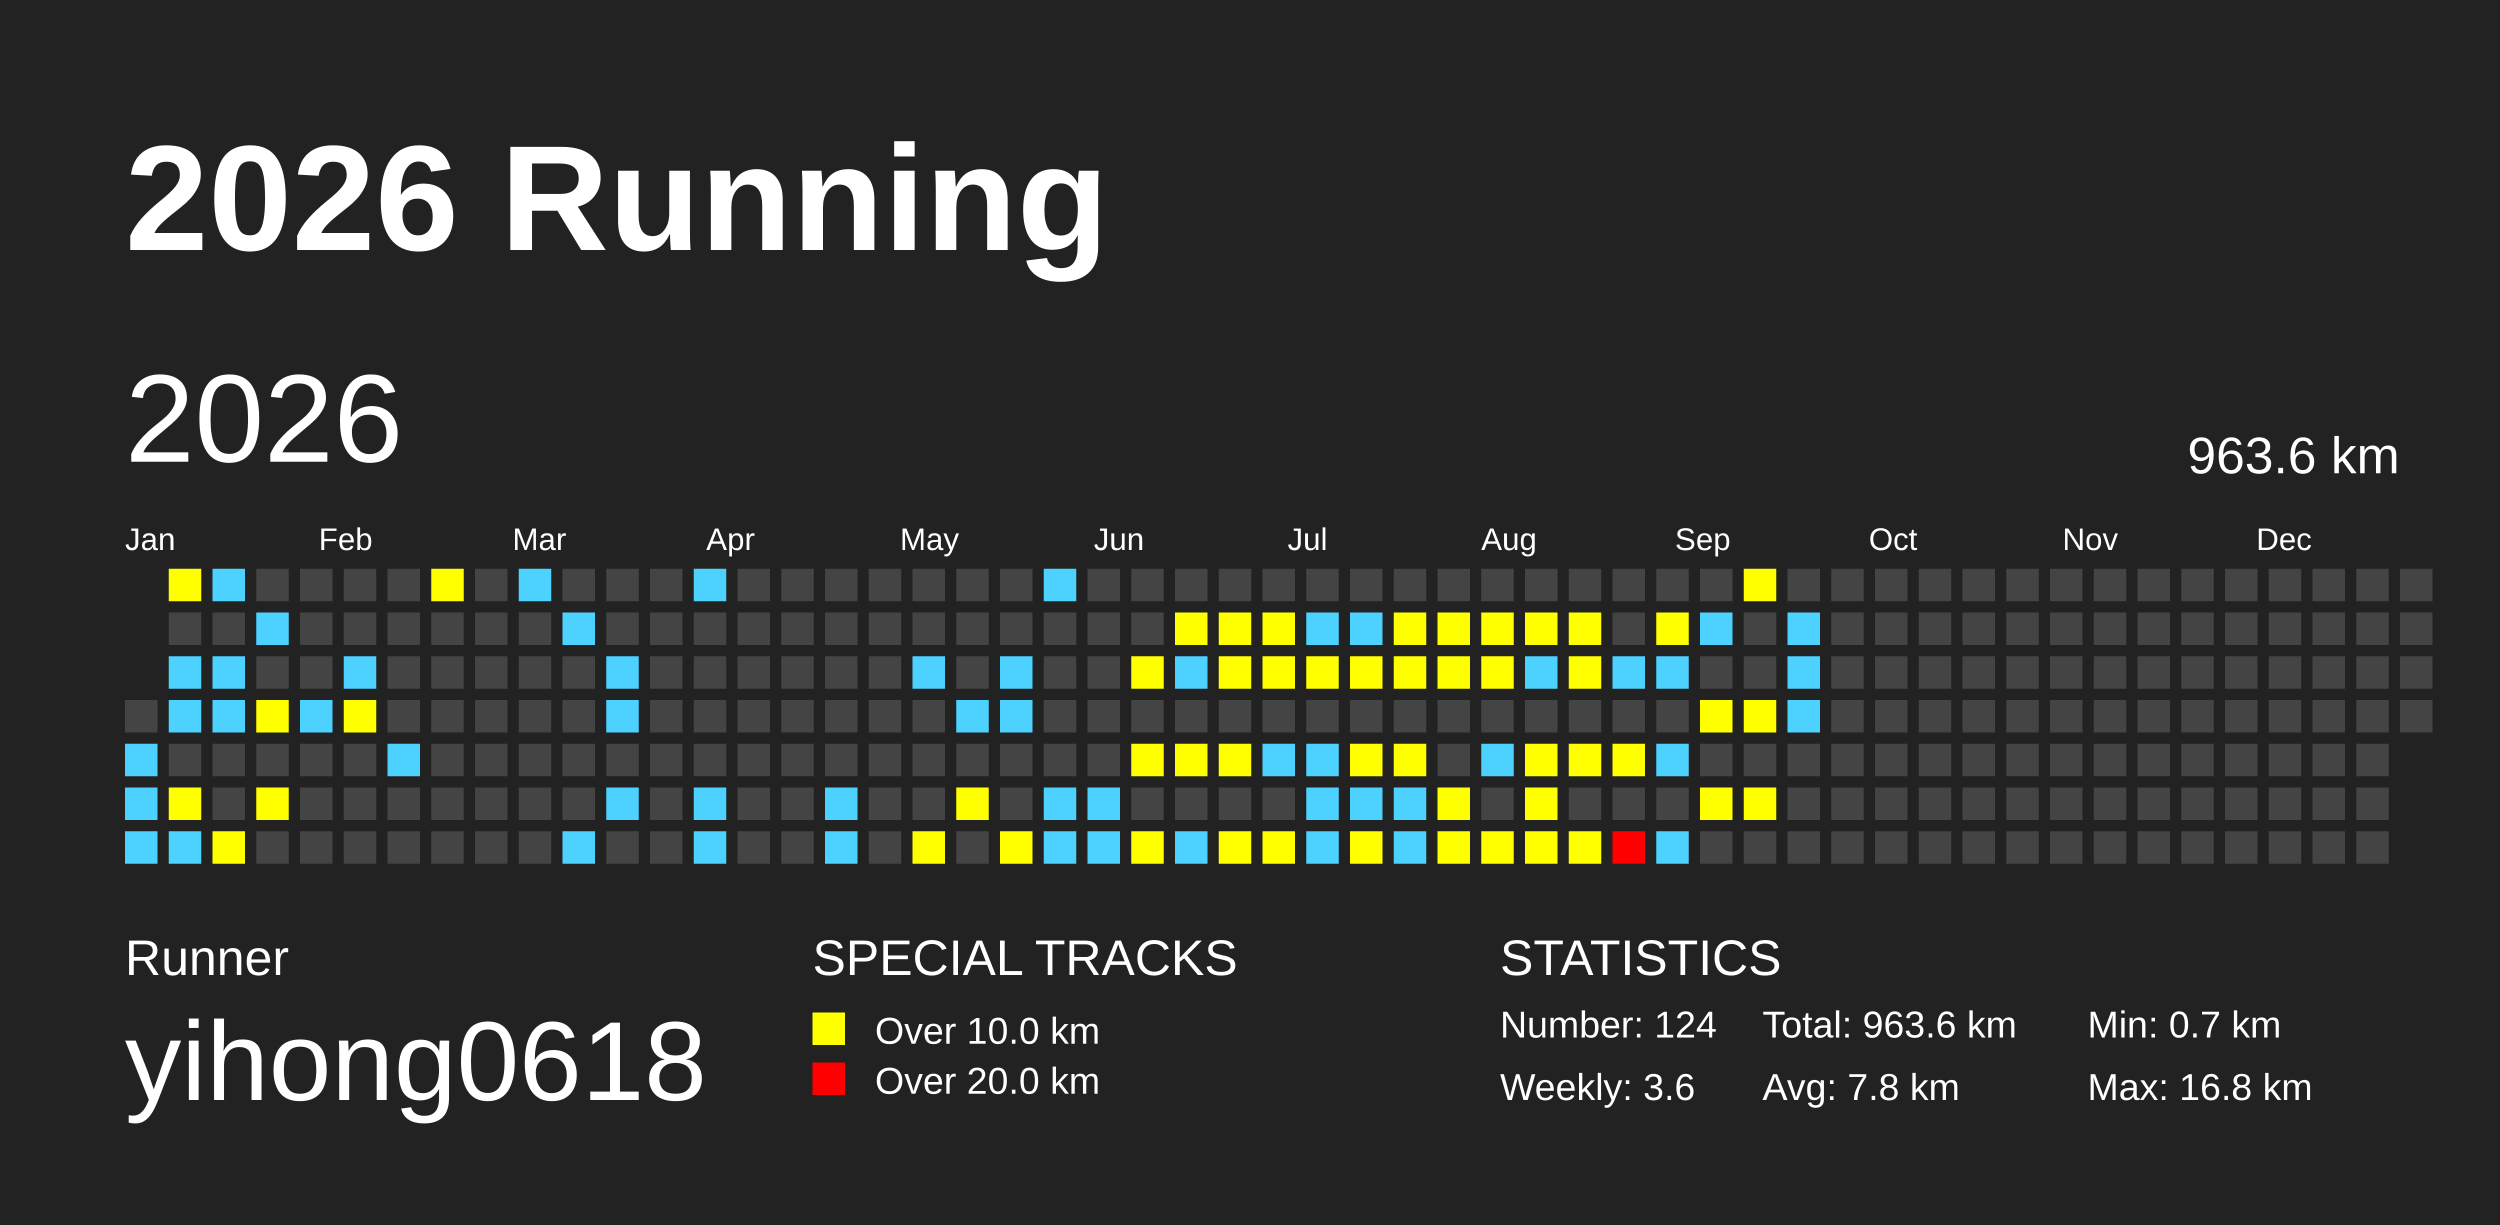
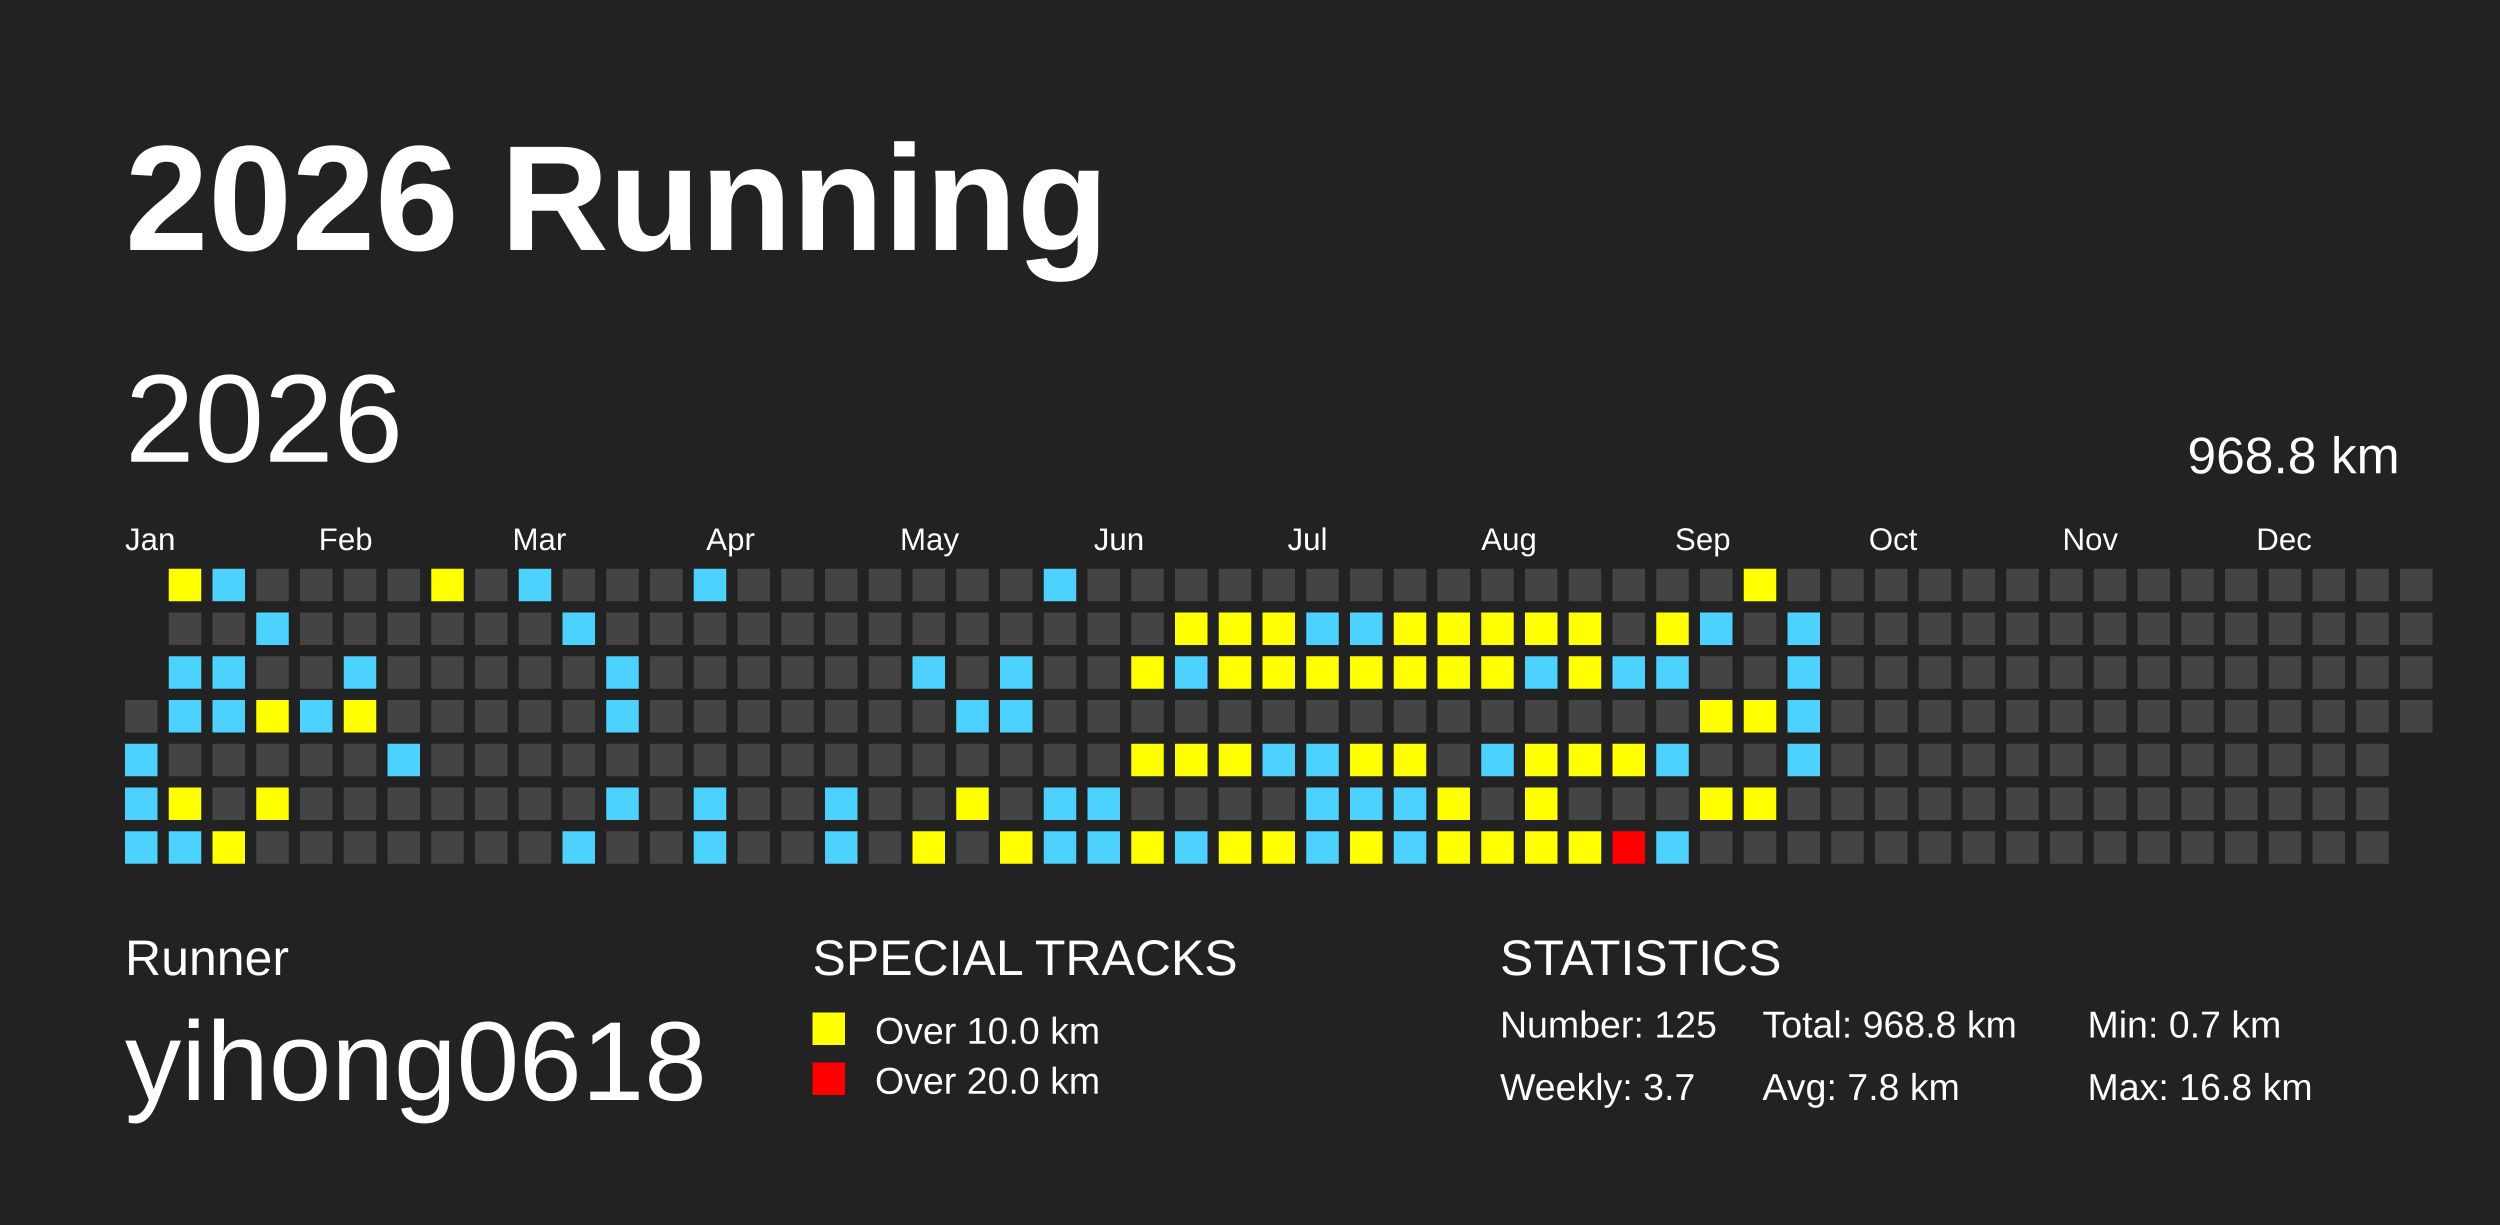
<svg xmlns="http://www.w3.org/2000/svg" baseProfile="full" height="98mm" version="1.1" viewBox="0,0,200,98" width="200mm">
  <defs>
    <pattern height="2" id="indoor-stripe" patternUnits="userSpaceOnUse" width="2">
      <line stroke="white" stroke-opacity="0.45" stroke-width="0.5" x1="0" x2="2" y1="2" y2="0" />
    </pattern>
  </defs>
  <rect fill="#222222" height="98" width="200" x="0" y="0" />
  <text fill="#FFFFFF" style="font-size:12px; font-family:Arial; font-weight:bold;" x="10" y="20">2026 Running</text>
  <text fill="#FFFFFF" style="font-size:4px; font-family:Arial" x="10" y="78">Runner</text>
  <text fill="#FFFFFF" style="font-size:9px; font-family:Arial" x="10" y="88">yihong0618</text>
  <text fill="#FFFFFF" style="font-size:4px; font-family:Arial" x="65" y="78">SPECIAL TRACKS</text>
  <rect fill="yellow" height="2.6" width="2.6" x="65" y="81" />
  <text fill="#FFFFFF" style="font-size:3px; font-family:Arial" x="70" y="83.5">Over 10.0 km</text>
  <rect fill="red" height="2.6" width="2.6" x="65" y="85" />
  <text fill="#FFFFFF" style="font-size:3px; font-family:Arial" x="70" y="87.5">Over 20.0 km</text>
  <text fill="#FFFFFF" style="font-size:4px; font-family:Arial" x="120" y="78">STATISTICS</text>
-   <text fill="#FFFFFF" style="font-size:3px; font-family:Arial" x="120" y="83">Number: 124</text>
-   <text fill="#FFFFFF" style="font-size:3px; font-family:Arial" x="120" y="88">Weekly: 3.6</text>
-   <text fill="#FFFFFF" style="font-size:3px; font-family:Arial" x="141" y="83">Total: 963.6 km</text>
+   <text fill="#FFFFFF" style="font-size:3px; font-family:Arial" x="120" y="83">Number: 125</text>
+   <text fill="#FFFFFF" style="font-size:3px; font-family:Arial" x="120" y="88">Weekly: 3.7</text>
+   <text fill="#FFFFFF" style="font-size:3px; font-family:Arial" x="141" y="83">Total: 968.8 km</text>
  <text fill="#FFFFFF" style="font-size:3px; font-family:Arial" x="141" y="88">Avg: 7.8 km</text>
  <text fill="#FFFFFF" style="font-size:3px; font-family:Arial" x="167" y="83">Min: 0.7 km</text>
  <text fill="#FFFFFF" style="font-size:3px; font-family:Arial" x="167" y="88">Max: 16.8 km</text>
  <text dominant-baseline="hanging" fill="#FFFFFF" style="font-size:10.0px; font-family:Arial;" x="10" y="30">2026</text>
-   <text dominant-baseline="hanging" fill="#FFFFFF" style="font-size:4.125px; font-family:Arial;" x="175" y="35">963.6 km</text>
+   <text dominant-baseline="hanging" fill="#FFFFFF" style="font-size:4.125px; font-family:Arial;" x="175" y="35">968.8 km</text>
  <text fill="#FFFFFF" style="font-size:2.5px; font-family:Arial" x="10.0" y="44">Jan</text>
  <text fill="#FFFFFF" style="font-size:2.5px; font-family:Arial" x="25.5" y="44">Feb</text>
  <text fill="#FFFFFF" style="font-size:2.5px; font-family:Arial" x="41.0" y="44">Mar</text>
  <text fill="#FFFFFF" style="font-size:2.5px; font-family:Arial" x="56.5" y="44">Apr</text>
  <text fill="#FFFFFF" style="font-size:2.5px; font-family:Arial" x="72.0" y="44">May</text>
  <text fill="#FFFFFF" style="font-size:2.5px; font-family:Arial" x="87.5" y="44">Jun</text>
  <text fill="#FFFFFF" style="font-size:2.5px; font-family:Arial" x="103.0" y="44">Jul</text>
  <text fill="#FFFFFF" style="font-size:2.5px; font-family:Arial" x="118.5" y="44">Aug</text>
  <text fill="#FFFFFF" style="font-size:2.5px; font-family:Arial" x="134.0" y="44">Sep</text>
  <text fill="#FFFFFF" style="font-size:2.5px; font-family:Arial" x="149.5" y="44">Oct</text>
  <text fill="#FFFFFF" style="font-size:2.5px; font-family:Arial" x="165.0" y="44">Nov</text>
  <text fill="#FFFFFF" style="font-size:2.5px; font-family:Arial" x="180.5" y="44">Dec</text>
  <rect fill="#444444" height="2.6" width="2.6" x="10.0" y="56.0" />
  <rect fill="#4DD2FF" height="2.6" width="2.6" x="10.0" y="59.5" />
  <rect fill="#4DD2FF" height="2.6" width="2.6" x="10.0" y="63.0" />
  <rect fill="#4DD2FF" height="2.6" width="2.6" x="10.0" y="66.5" />
  <rect fill="yellow" height="2.6" width="2.6" x="13.5" y="45.5" />
  <rect fill="#444444" height="2.6" width="2.6" x="13.5" y="49.0" />
  <rect fill="#4DD2FF" height="2.6" width="2.6" x="13.5" y="52.5" />
  <rect fill="#4DD2FF" height="2.6" width="2.6" x="13.5" y="56.0" />
  <rect fill="#444444" height="2.6" width="2.6" x="13.5" y="59.5" />
  <rect fill="yellow" height="2.6" width="2.6" x="13.5" y="63.0" />
  <rect fill="#4DD2FF" height="2.6" width="2.6" x="13.5" y="66.5" />
  <rect fill="#4DD2FF" height="2.6" width="2.6" x="17.0" y="45.5" />
  <rect fill="#444444" height="2.6" width="2.6" x="17.0" y="49.0" />
  <rect fill="#4DD2FF" height="2.6" width="2.6" x="17.0" y="52.5" />
  <rect fill="#4DD2FF" height="2.6" width="2.6" x="17.0" y="56.0" />
  <rect fill="#444444" height="2.6" width="2.6" x="17.0" y="59.5" />
  <rect fill="#444444" height="2.6" width="2.6" x="17.0" y="63.0" />
  <rect fill="yellow" height="2.6" width="2.6" x="17.0" y="66.5" />
  <rect fill="#444444" height="2.6" width="2.6" x="20.5" y="45.5" />
  <rect fill="#4DD2FF" height="2.6" width="2.6" x="20.5" y="49.0" />
  <rect fill="#444444" height="2.6" width="2.6" x="20.5" y="52.5" />
  <rect fill="yellow" height="2.6" width="2.6" x="20.5" y="56.0" />
  <rect fill="#444444" height="2.6" width="2.6" x="20.5" y="59.5" />
  <rect fill="yellow" height="2.6" width="2.6" x="20.5" y="63.0" />
  <rect fill="#444444" height="2.6" width="2.6" x="20.5" y="66.5" />
  <rect fill="#444444" height="2.6" width="2.6" x="24.0" y="45.5" />
  <rect fill="#444444" height="2.6" width="2.6" x="24.0" y="49.0" />
  <rect fill="#444444" height="2.6" width="2.6" x="24.0" y="52.5" />
  <rect fill="#4DD2FF" height="2.6" width="2.6" x="24.0" y="56.0" />
  <rect fill="#444444" height="2.6" width="2.6" x="24.0" y="59.5" />
  <rect fill="#444444" height="2.6" width="2.6" x="24.0" y="63.0" />
  <rect fill="#444444" height="2.6" width="2.6" x="24.0" y="66.5" />
  <rect fill="#444444" height="2.6" width="2.6" x="27.5" y="45.5" />
  <rect fill="#444444" height="2.6" width="2.6" x="27.5" y="49.0" />
  <rect fill="#4DD2FF" height="2.6" width="2.6" x="27.5" y="52.5" />
  <rect fill="yellow" height="2.6" width="2.6" x="27.5" y="56.0" />
  <rect fill="#444444" height="2.6" width="2.6" x="27.5" y="59.5" />
  <rect fill="#444444" height="2.6" width="2.6" x="27.5" y="63.0" />
  <rect fill="#444444" height="2.6" width="2.6" x="27.5" y="66.5" />
  <rect fill="#444444" height="2.6" width="2.6" x="31.0" y="45.5" />
  <rect fill="#444444" height="2.6" width="2.6" x="31.0" y="49.0" />
  <rect fill="#444444" height="2.6" width="2.6" x="31.0" y="52.5" />
  <rect fill="#444444" height="2.6" width="2.6" x="31.0" y="56.0" />
  <rect fill="#4DD2FF" height="2.6" width="2.6" x="31.0" y="59.5" />
  <rect fill="#444444" height="2.6" width="2.6" x="31.0" y="63.0" />
  <rect fill="#444444" height="2.6" width="2.6" x="31.0" y="66.5" />
  <rect fill="yellow" height="2.6" width="2.6" x="34.5" y="45.5" />
  <rect fill="#444444" height="2.6" width="2.6" x="34.5" y="49.0" />
  <rect fill="#444444" height="2.6" width="2.6" x="34.5" y="52.5" />
  <rect fill="#444444" height="2.6" width="2.6" x="34.5" y="56.0" />
  <rect fill="#444444" height="2.6" width="2.6" x="34.5" y="59.5" />
  <rect fill="#444444" height="2.6" width="2.6" x="34.5" y="63.0" />
  <rect fill="#444444" height="2.6" width="2.6" x="34.5" y="66.5" />
  <rect fill="#444444" height="2.6" width="2.6" x="38.0" y="45.5" />
  <rect fill="#444444" height="2.6" width="2.6" x="38.0" y="49.0" />
  <rect fill="#444444" height="2.6" width="2.6" x="38.0" y="52.5" />
  <rect fill="#444444" height="2.6" width="2.6" x="38.0" y="56.0" />
  <rect fill="#444444" height="2.6" width="2.6" x="38.0" y="59.5" />
  <rect fill="#444444" height="2.6" width="2.6" x="38.0" y="63.0" />
  <rect fill="#444444" height="2.6" width="2.6" x="38.0" y="66.5" />
  <rect fill="#4DD2FF" height="2.6" width="2.6" x="41.5" y="45.5" />
  <rect fill="#444444" height="2.6" width="2.6" x="41.5" y="49.0" />
  <rect fill="#444444" height="2.6" width="2.6" x="41.5" y="52.5" />
  <rect fill="#444444" height="2.6" width="2.6" x="41.5" y="56.0" />
  <rect fill="#444444" height="2.6" width="2.6" x="41.5" y="59.5" />
  <rect fill="#444444" height="2.6" width="2.6" x="41.5" y="63.0" />
  <rect fill="#444444" height="2.6" width="2.6" x="41.5" y="66.5" />
  <rect fill="#444444" height="2.6" width="2.6" x="45.0" y="45.5" />
  <rect fill="#4DD2FF" height="2.6" width="2.6" x="45.0" y="49.0" />
  <rect fill="#444444" height="2.6" width="2.6" x="45.0" y="52.5" />
  <rect fill="#444444" height="2.6" width="2.6" x="45.0" y="56.0" />
  <rect fill="#444444" height="2.6" width="2.6" x="45.0" y="59.5" />
  <rect fill="#444444" height="2.6" width="2.6" x="45.0" y="63.0" />
  <rect fill="#4DD2FF" height="2.6" width="2.6" x="45.0" y="66.5" />
  <rect fill="#444444" height="2.6" width="2.6" x="48.5" y="45.5" />
  <rect fill="#444444" height="2.6" width="2.6" x="48.5" y="49.0" />
  <rect fill="#4DD2FF" height="2.6" width="2.6" x="48.5" y="52.5" />
  <rect fill="#4DD2FF" height="2.6" width="2.6" x="48.5" y="56.0" />
  <rect fill="#444444" height="2.6" width="2.6" x="48.5" y="59.5" />
  <rect fill="#4DD2FF" height="2.6" width="2.6" x="48.5" y="63.0" />
  <rect fill="#444444" height="2.6" width="2.6" x="48.5" y="66.5" />
  <rect fill="#444444" height="2.6" width="2.6" x="52.0" y="45.5" />
  <rect fill="#444444" height="2.6" width="2.6" x="52.0" y="49.0" />
  <rect fill="#444444" height="2.6" width="2.6" x="52.0" y="52.5" />
  <rect fill="#444444" height="2.6" width="2.6" x="52.0" y="56.0" />
  <rect fill="#444444" height="2.6" width="2.6" x="52.0" y="59.5" />
  <rect fill="#444444" height="2.6" width="2.6" x="52.0" y="63.0" />
  <rect fill="#444444" height="2.6" width="2.6" x="52.0" y="66.5" />
  <rect fill="#4DD2FF" height="2.6" width="2.6" x="55.5" y="45.5" />
  <rect fill="#444444" height="2.6" width="2.6" x="55.5" y="49.0" />
  <rect fill="#444444" height="2.6" width="2.6" x="55.5" y="52.5" />
  <rect fill="#444444" height="2.6" width="2.6" x="55.5" y="56.0" />
  <rect fill="#444444" height="2.6" width="2.6" x="55.5" y="59.5" />
  <rect fill="#4DD2FF" height="2.6" width="2.6" x="55.5" y="63.0" />
  <rect fill="#4DD2FF" height="2.6" width="2.6" x="55.5" y="66.5" />
  <rect fill="#444444" height="2.6" width="2.6" x="59.0" y="45.5" />
  <rect fill="#444444" height="2.6" width="2.6" x="59.0" y="49.0" />
  <rect fill="#444444" height="2.6" width="2.6" x="59.0" y="52.5" />
  <rect fill="#444444" height="2.6" width="2.6" x="59.0" y="56.0" />
  <rect fill="#444444" height="2.6" width="2.6" x="59.0" y="59.5" />
  <rect fill="#444444" height="2.6" width="2.6" x="59.0" y="63.0" />
  <rect fill="#444444" height="2.6" width="2.6" x="59.0" y="66.5" />
  <rect fill="#444444" height="2.6" width="2.6" x="62.5" y="45.5" />
  <rect fill="#444444" height="2.6" width="2.6" x="62.5" y="49.0" />
  <rect fill="#444444" height="2.6" width="2.6" x="62.5" y="52.5" />
  <rect fill="#444444" height="2.6" width="2.6" x="62.5" y="56.0" />
  <rect fill="#444444" height="2.6" width="2.6" x="62.5" y="59.5" />
  <rect fill="#444444" height="2.6" width="2.6" x="62.5" y="63.0" />
  <rect fill="#444444" height="2.6" width="2.6" x="62.5" y="66.5" />
  <rect fill="#444444" height="2.6" width="2.6" x="66.0" y="45.5" />
  <rect fill="#444444" height="2.6" width="2.6" x="66.0" y="49.0" />
  <rect fill="#444444" height="2.6" width="2.6" x="66.0" y="52.5" />
  <rect fill="#444444" height="2.6" width="2.6" x="66.0" y="56.0" />
  <rect fill="#444444" height="2.6" width="2.6" x="66.0" y="59.5" />
  <rect fill="#4DD2FF" height="2.6" width="2.6" x="66.0" y="63.0" />
  <rect fill="#4DD2FF" height="2.6" width="2.6" x="66.0" y="66.5" />
  <rect fill="#444444" height="2.6" width="2.6" x="69.5" y="45.5" />
  <rect fill="#444444" height="2.6" width="2.6" x="69.5" y="49.0" />
  <rect fill="#444444" height="2.6" width="2.6" x="69.5" y="52.5" />
  <rect fill="#444444" height="2.6" width="2.6" x="69.5" y="56.0" />
  <rect fill="#444444" height="2.6" width="2.6" x="69.5" y="59.5" />
  <rect fill="#444444" height="2.6" width="2.6" x="69.5" y="63.0" />
  <rect fill="#444444" height="2.6" width="2.6" x="69.5" y="66.5" />
  <rect fill="#444444" height="2.6" width="2.6" x="73.0" y="45.5" />
  <rect fill="#444444" height="2.6" width="2.6" x="73.0" y="49.0" />
  <rect fill="#4DD2FF" height="2.6" width="2.6" x="73.0" y="52.5" />
  <rect fill="#444444" height="2.6" width="2.6" x="73.0" y="56.0" />
  <rect fill="#444444" height="2.6" width="2.6" x="73.0" y="59.5" />
  <rect fill="#444444" height="2.6" width="2.6" x="73.0" y="63.0" />
  <rect fill="yellow" height="2.6" width="2.6" x="73.0" y="66.5" />
  <rect fill="#444444" height="2.6" width="2.6" x="76.5" y="45.5" />
  <rect fill="#444444" height="2.6" width="2.6" x="76.5" y="49.0" />
  <rect fill="#444444" height="2.6" width="2.6" x="76.5" y="52.5" />
  <rect fill="#4DD2FF" height="2.6" width="2.6" x="76.5" y="56.0" />
  <rect fill="#444444" height="2.6" width="2.6" x="76.5" y="59.5" />
  <rect fill="yellow" height="2.6" width="2.6" x="76.5" y="63.0" />
  <rect fill="#444444" height="2.6" width="2.6" x="76.5" y="66.5" />
  <rect fill="#444444" height="2.6" width="2.6" x="80.0" y="45.5" />
  <rect fill="#444444" height="2.6" width="2.6" x="80.0" y="49.0" />
  <rect fill="#4DD2FF" height="2.6" width="2.6" x="80.0" y="52.5" />
  <rect fill="#4DD2FF" height="2.6" width="2.6" x="80.0" y="56.0" />
  <rect fill="#444444" height="2.6" width="2.6" x="80.0" y="59.5" />
  <rect fill="#444444" height="2.6" width="2.6" x="80.0" y="63.0" />
  <rect fill="yellow" height="2.6" width="2.6" x="80.0" y="66.5" />
  <rect fill="#4DD2FF" height="2.6" width="2.6" x="83.5" y="45.5" />
  <rect fill="#444444" height="2.6" width="2.6" x="83.5" y="49.0" />
  <rect fill="#444444" height="2.6" width="2.6" x="83.5" y="52.5" />
  <rect fill="#444444" height="2.6" width="2.6" x="83.5" y="56.0" />
  <rect fill="#444444" height="2.6" width="2.6" x="83.5" y="59.5" />
  <rect fill="#4DD2FF" height="2.6" width="2.6" x="83.5" y="63.0" />
  <rect fill="#4DD2FF" height="2.6" width="2.6" x="83.5" y="66.5" />
  <rect fill="#444444" height="2.6" width="2.6" x="87.0" y="45.5" />
  <rect fill="#444444" height="2.6" width="2.6" x="87.0" y="49.0" />
  <rect fill="#444444" height="2.6" width="2.6" x="87.0" y="52.5" />
  <rect fill="#444444" height="2.6" width="2.6" x="87.0" y="56.0" />
  <rect fill="#444444" height="2.6" width="2.6" x="87.0" y="59.5" />
  <rect fill="#4DD2FF" height="2.6" width="2.6" x="87.0" y="63.0" />
  <rect fill="#4DD2FF" height="2.6" width="2.6" x="87.0" y="66.5" />
  <rect fill="#444444" height="2.6" width="2.6" x="90.5" y="45.5" />
  <rect fill="#444444" height="2.6" width="2.6" x="90.5" y="49.0" />
  <rect fill="yellow" height="2.6" width="2.6" x="90.5" y="52.5" />
  <rect fill="#444444" height="2.6" width="2.6" x="90.5" y="56.0" />
  <rect fill="yellow" height="2.6" width="2.6" x="90.5" y="59.5" />
  <rect fill="#444444" height="2.6" width="2.6" x="90.5" y="63.0" />
  <rect fill="yellow" height="2.6" width="2.6" x="90.5" y="66.5" />
  <rect fill="#444444" height="2.6" width="2.6" x="94.0" y="45.5" />
  <rect fill="yellow" height="2.6" width="2.6" x="94.0" y="49.0" />
  <rect fill="#4DD2FF" height="2.6" width="2.6" x="94.0" y="52.5" />
  <rect fill="#444444" height="2.6" width="2.6" x="94.0" y="56.0" />
  <rect fill="yellow" height="2.6" width="2.6" x="94.0" y="59.5" />
  <rect fill="#444444" height="2.6" width="2.6" x="94.0" y="63.0" />
  <rect fill="#4DD2FF" height="2.6" width="2.6" x="94.0" y="66.5" />
  <rect fill="#444444" height="2.6" width="2.6" x="97.5" y="45.5" />
  <rect fill="yellow" height="2.6" width="2.6" x="97.5" y="49.0" />
  <rect fill="yellow" height="2.6" width="2.6" x="97.5" y="52.5" />
  <rect fill="#444444" height="2.6" width="2.6" x="97.5" y="56.0" />
  <rect fill="yellow" height="2.6" width="2.6" x="97.5" y="59.5" />
  <rect fill="#444444" height="2.6" width="2.6" x="97.5" y="63.0" />
  <rect fill="yellow" height="2.6" width="2.6" x="97.5" y="66.5" />
  <rect fill="#444444" height="2.6" width="2.6" x="101.0" y="45.5" />
  <rect fill="yellow" height="2.6" width="2.6" x="101.0" y="49.0" />
  <rect fill="yellow" height="2.6" width="2.6" x="101.0" y="52.5" />
  <rect fill="#444444" height="2.6" width="2.6" x="101.0" y="56.0" />
  <rect fill="#4DD2FF" height="2.6" width="2.6" x="101.0" y="59.5" />
  <rect fill="#444444" height="2.6" width="2.6" x="101.0" y="63.0" />
  <rect fill="yellow" height="2.6" width="2.6" x="101.0" y="66.5" />
  <rect fill="#444444" height="2.6" width="2.6" x="104.5" y="45.5" />
  <rect fill="#4DD2FF" height="2.6" width="2.6" x="104.5" y="49.0" />
  <rect fill="yellow" height="2.6" width="2.6" x="104.5" y="52.5" />
  <rect fill="#444444" height="2.6" width="2.6" x="104.5" y="56.0" />
  <rect fill="#4DD2FF" height="2.6" width="2.6" x="104.5" y="59.5" />
  <rect fill="#4DD2FF" height="2.6" width="2.6" x="104.5" y="63.0" />
  <rect fill="#4DD2FF" height="2.6" width="2.6" x="104.5" y="66.5" />
  <rect fill="#444444" height="2.6" width="2.6" x="108.0" y="45.5" />
  <rect fill="#4DD2FF" height="2.6" width="2.6" x="108.0" y="49.0" />
  <rect fill="yellow" height="2.6" width="2.6" x="108.0" y="52.5" />
  <rect fill="#444444" height="2.6" width="2.6" x="108.0" y="56.0" />
  <rect fill="yellow" height="2.6" width="2.6" x="108.0" y="59.5" />
  <rect fill="#4DD2FF" height="2.6" width="2.6" x="108.0" y="63.0" />
  <rect fill="yellow" height="2.6" width="2.6" x="108.0" y="66.5" />
  <rect fill="#444444" height="2.6" width="2.6" x="111.5" y="45.5" />
  <rect fill="yellow" height="2.6" width="2.6" x="111.5" y="49.0" />
  <rect fill="yellow" height="2.6" width="2.6" x="111.5" y="52.5" />
  <rect fill="#444444" height="2.6" width="2.6" x="111.5" y="56.0" />
  <rect fill="yellow" height="2.6" width="2.6" x="111.5" y="59.5" />
  <rect fill="#4DD2FF" height="2.6" width="2.6" x="111.5" y="63.0" />
  <rect fill="#4DD2FF" height="2.6" width="2.6" x="111.5" y="66.5" />
  <rect fill="#444444" height="2.6" width="2.6" x="115.0" y="45.5" />
  <rect fill="yellow" height="2.6" width="2.6" x="115.0" y="49.0" />
  <rect fill="yellow" height="2.6" width="2.6" x="115.0" y="52.5" />
  <rect fill="#444444" height="2.6" width="2.6" x="115.0" y="56.0" />
  <rect fill="#444444" height="2.6" width="2.6" x="115.0" y="59.5" />
  <rect fill="yellow" height="2.6" width="2.6" x="115.0" y="63.0" />
  <rect fill="yellow" height="2.6" width="2.6" x="115.0" y="66.5" />
  <rect fill="#444444" height="2.6" width="2.6" x="118.5" y="45.5" />
  <rect fill="yellow" height="2.6" width="2.6" x="118.5" y="49.0" />
  <rect fill="yellow" height="2.6" width="2.6" x="118.5" y="52.5" />
  <rect fill="#444444" height="2.6" width="2.6" x="118.5" y="56.0" />
  <rect fill="#4DD2FF" height="2.6" width="2.6" x="118.5" y="59.5" />
  <rect fill="#444444" height="2.6" width="2.6" x="118.5" y="63.0" />
  <rect fill="yellow" height="2.6" width="2.6" x="118.5" y="66.5" />
  <rect fill="#444444" height="2.6" width="2.6" x="122.0" y="45.5" />
  <rect fill="yellow" height="2.6" width="2.6" x="122.0" y="49.0" />
  <rect fill="#4DD2FF" height="2.6" width="2.6" x="122.0" y="52.5" />
  <rect fill="#444444" height="2.6" width="2.6" x="122.0" y="56.0" />
  <rect fill="yellow" height="2.6" width="2.6" x="122.0" y="59.5" />
  <rect fill="yellow" height="2.6" width="2.6" x="122.0" y="63.0" />
  <rect fill="yellow" height="2.6" width="2.6" x="122.0" y="66.5" />
  <rect fill="#444444" height="2.6" width="2.6" x="125.5" y="45.5" />
  <rect fill="yellow" height="2.6" width="2.6" x="125.5" y="49.0" />
  <rect fill="yellow" height="2.6" width="2.6" x="125.5" y="52.5" />
  <rect fill="#444444" height="2.6" width="2.6" x="125.5" y="56.0" />
  <rect fill="yellow" height="2.6" width="2.6" x="125.5" y="59.5" />
  <rect fill="#444444" height="2.6" width="2.6" x="125.5" y="63.0" />
  <rect fill="yellow" height="2.6" width="2.6" x="125.5" y="66.5" />
  <rect fill="#444444" height="2.6" width="2.6" x="129.0" y="45.5" />
  <rect fill="#444444" height="2.6" width="2.6" x="129.0" y="49.0" />
  <rect fill="#4DD2FF" height="2.6" width="2.6" x="129.0" y="52.5" />
  <rect fill="#444444" height="2.6" width="2.6" x="129.0" y="56.0" />
  <rect fill="yellow" height="2.6" width="2.6" x="129.0" y="59.5" />
  <rect fill="#444444" height="2.6" width="2.6" x="129.0" y="63.0" />
  <rect fill="red" height="2.6" width="2.6" x="129.0" y="66.5" />
  <rect fill="#444444" height="2.6" width="2.6" x="132.5" y="45.5" />
  <rect fill="yellow" height="2.6" width="2.6" x="132.5" y="49.0" />
  <rect fill="#4DD2FF" height="2.6" width="2.6" x="132.5" y="52.5" />
  <rect fill="#444444" height="2.6" width="2.6" x="132.5" y="56.0" />
  <rect fill="#4DD2FF" height="2.6" width="2.6" x="132.5" y="59.5" />
  <rect fill="#444444" height="2.6" width="2.6" x="132.5" y="63.0" />
  <rect fill="#4DD2FF" height="2.6" width="2.6" x="132.5" y="66.5" />
  <rect fill="#444444" height="2.6" width="2.6" x="136.0" y="45.5" />
  <rect fill="#4DD2FF" height="2.6" width="2.6" x="136.0" y="49.0" />
  <rect fill="#444444" height="2.6" width="2.6" x="136.0" y="52.5" />
  <rect fill="yellow" height="2.6" width="2.6" x="136.0" y="56.0" />
  <rect fill="#444444" height="2.6" width="2.6" x="136.0" y="59.5" />
  <rect fill="yellow" height="2.6" width="2.6" x="136.0" y="63.0" />
  <rect fill="#444444" height="2.6" width="2.6" x="136.0" y="66.5" />
  <rect fill="yellow" height="2.6" width="2.6" x="139.5" y="45.5" />
  <rect fill="#444444" height="2.6" width="2.6" x="139.5" y="49.0" />
  <rect fill="#444444" height="2.6" width="2.6" x="139.5" y="52.5" />
  <rect fill="yellow" height="2.6" width="2.6" x="139.5" y="56.0" />
  <rect fill="#444444" height="2.6" width="2.6" x="139.5" y="59.5" />
  <rect fill="yellow" height="2.6" width="2.6" x="139.5" y="63.0" />
  <rect fill="#444444" height="2.6" width="2.6" x="139.5" y="66.5" />
  <rect fill="#444444" height="2.6" width="2.6" x="143.0" y="45.5" />
  <rect fill="#4DD2FF" height="2.6" width="2.6" x="143.0" y="49.0" />
  <rect fill="#4DD2FF" height="2.6" width="2.6" x="143.0" y="52.5" />
  <rect fill="#4DD2FF" height="2.6" width="2.6" x="143.0" y="56.0" />
-   <rect fill="#444444" height="2.6" width="2.6" x="143.0" y="59.5" />
+   <rect fill="#4DD2FF" height="2.6" width="2.6" x="143.0" y="59.5" />
  <rect fill="#444444" height="2.6" width="2.6" x="143.0" y="63.0" />
  <rect fill="#444444" height="2.6" width="2.6" x="143.0" y="66.5" />
  <rect fill="#444444" height="2.6" width="2.6" x="146.5" y="45.5" />
  <rect fill="#444444" height="2.6" width="2.6" x="146.5" y="49.0" />
  <rect fill="#444444" height="2.6" width="2.6" x="146.5" y="52.5" />
  <rect fill="#444444" height="2.6" width="2.6" x="146.5" y="56.0" />
  <rect fill="#444444" height="2.6" width="2.6" x="146.5" y="59.5" />
  <rect fill="#444444" height="2.6" width="2.6" x="146.5" y="63.0" />
  <rect fill="#444444" height="2.6" width="2.6" x="146.5" y="66.5" />
  <rect fill="#444444" height="2.6" width="2.6" x="150.0" y="45.5" />
  <rect fill="#444444" height="2.6" width="2.6" x="150.0" y="49.0" />
  <rect fill="#444444" height="2.6" width="2.6" x="150.0" y="52.5" />
  <rect fill="#444444" height="2.6" width="2.6" x="150.0" y="56.0" />
  <rect fill="#444444" height="2.6" width="2.6" x="150.0" y="59.5" />
  <rect fill="#444444" height="2.6" width="2.6" x="150.0" y="63.0" />
  <rect fill="#444444" height="2.6" width="2.6" x="150.0" y="66.5" />
  <rect fill="#444444" height="2.6" width="2.6" x="153.5" y="45.5" />
  <rect fill="#444444" height="2.6" width="2.6" x="153.5" y="49.0" />
  <rect fill="#444444" height="2.6" width="2.6" x="153.5" y="52.5" />
  <rect fill="#444444" height="2.6" width="2.6" x="153.5" y="56.0" />
  <rect fill="#444444" height="2.6" width="2.6" x="153.5" y="59.5" />
  <rect fill="#444444" height="2.6" width="2.6" x="153.5" y="63.0" />
  <rect fill="#444444" height="2.6" width="2.6" x="153.5" y="66.5" />
  <rect fill="#444444" height="2.6" width="2.6" x="157.0" y="45.5" />
  <rect fill="#444444" height="2.6" width="2.6" x="157.0" y="49.0" />
  <rect fill="#444444" height="2.6" width="2.6" x="157.0" y="52.5" />
  <rect fill="#444444" height="2.6" width="2.6" x="157.0" y="56.0" />
  <rect fill="#444444" height="2.6" width="2.6" x="157.0" y="59.5" />
  <rect fill="#444444" height="2.6" width="2.6" x="157.0" y="63.0" />
  <rect fill="#444444" height="2.6" width="2.6" x="157.0" y="66.5" />
  <rect fill="#444444" height="2.6" width="2.6" x="160.5" y="45.5" />
  <rect fill="#444444" height="2.6" width="2.6" x="160.5" y="49.0" />
  <rect fill="#444444" height="2.6" width="2.6" x="160.5" y="52.5" />
  <rect fill="#444444" height="2.6" width="2.6" x="160.5" y="56.0" />
  <rect fill="#444444" height="2.6" width="2.6" x="160.5" y="59.5" />
  <rect fill="#444444" height="2.6" width="2.6" x="160.5" y="63.0" />
  <rect fill="#444444" height="2.6" width="2.6" x="160.5" y="66.5" />
  <rect fill="#444444" height="2.6" width="2.6" x="164.0" y="45.5" />
  <rect fill="#444444" height="2.6" width="2.6" x="164.0" y="49.0" />
  <rect fill="#444444" height="2.6" width="2.6" x="164.0" y="52.5" />
  <rect fill="#444444" height="2.6" width="2.6" x="164.0" y="56.0" />
  <rect fill="#444444" height="2.6" width="2.6" x="164.0" y="59.5" />
  <rect fill="#444444" height="2.6" width="2.6" x="164.0" y="63.0" />
  <rect fill="#444444" height="2.6" width="2.6" x="164.0" y="66.5" />
  <rect fill="#444444" height="2.6" width="2.6" x="167.5" y="45.5" />
  <rect fill="#444444" height="2.6" width="2.6" x="167.5" y="49.0" />
  <rect fill="#444444" height="2.6" width="2.6" x="167.5" y="52.5" />
  <rect fill="#444444" height="2.6" width="2.6" x="167.5" y="56.0" />
  <rect fill="#444444" height="2.6" width="2.6" x="167.5" y="59.5" />
  <rect fill="#444444" height="2.6" width="2.6" x="167.5" y="63.0" />
  <rect fill="#444444" height="2.6" width="2.6" x="167.5" y="66.5" />
  <rect fill="#444444" height="2.6" width="2.6" x="171.0" y="45.5" />
  <rect fill="#444444" height="2.6" width="2.6" x="171.0" y="49.0" />
  <rect fill="#444444" height="2.6" width="2.6" x="171.0" y="52.5" />
  <rect fill="#444444" height="2.6" width="2.6" x="171.0" y="56.0" />
  <rect fill="#444444" height="2.6" width="2.6" x="171.0" y="59.5" />
  <rect fill="#444444" height="2.6" width="2.6" x="171.0" y="63.0" />
  <rect fill="#444444" height="2.6" width="2.6" x="171.0" y="66.5" />
  <rect fill="#444444" height="2.6" width="2.6" x="174.5" y="45.5" />
  <rect fill="#444444" height="2.6" width="2.6" x="174.5" y="49.0" />
  <rect fill="#444444" height="2.6" width="2.6" x="174.5" y="52.5" />
  <rect fill="#444444" height="2.6" width="2.6" x="174.5" y="56.0" />
  <rect fill="#444444" height="2.6" width="2.6" x="174.5" y="59.5" />
  <rect fill="#444444" height="2.6" width="2.6" x="174.5" y="63.0" />
  <rect fill="#444444" height="2.6" width="2.6" x="174.5" y="66.5" />
  <rect fill="#444444" height="2.6" width="2.6" x="178.0" y="45.5" />
  <rect fill="#444444" height="2.6" width="2.6" x="178.0" y="49.0" />
  <rect fill="#444444" height="2.6" width="2.6" x="178.0" y="52.5" />
  <rect fill="#444444" height="2.6" width="2.6" x="178.0" y="56.0" />
  <rect fill="#444444" height="2.6" width="2.6" x="178.0" y="59.5" />
  <rect fill="#444444" height="2.6" width="2.6" x="178.0" y="63.0" />
  <rect fill="#444444" height="2.6" width="2.6" x="178.0" y="66.5" />
  <rect fill="#444444" height="2.6" width="2.6" x="181.5" y="45.5" />
  <rect fill="#444444" height="2.6" width="2.6" x="181.5" y="49.0" />
  <rect fill="#444444" height="2.6" width="2.6" x="181.5" y="52.5" />
  <rect fill="#444444" height="2.6" width="2.6" x="181.5" y="56.0" />
  <rect fill="#444444" height="2.6" width="2.6" x="181.5" y="59.5" />
  <rect fill="#444444" height="2.6" width="2.6" x="181.5" y="63.0" />
  <rect fill="#444444" height="2.6" width="2.6" x="181.5" y="66.5" />
  <rect fill="#444444" height="2.6" width="2.6" x="185.0" y="45.5" />
  <rect fill="#444444" height="2.6" width="2.6" x="185.0" y="49.0" />
  <rect fill="#444444" height="2.6" width="2.6" x="185.0" y="52.5" />
  <rect fill="#444444" height="2.6" width="2.6" x="185.0" y="56.0" />
  <rect fill="#444444" height="2.6" width="2.6" x="185.0" y="59.5" />
  <rect fill="#444444" height="2.6" width="2.6" x="185.0" y="63.0" />
  <rect fill="#444444" height="2.6" width="2.6" x="185.0" y="66.5" />
  <rect fill="#444444" height="2.6" width="2.6" x="188.5" y="45.5" />
  <rect fill="#444444" height="2.6" width="2.6" x="188.5" y="49.0" />
  <rect fill="#444444" height="2.6" width="2.6" x="188.5" y="52.5" />
  <rect fill="#444444" height="2.6" width="2.6" x="188.5" y="56.0" />
  <rect fill="#444444" height="2.6" width="2.6" x="188.5" y="59.5" />
  <rect fill="#444444" height="2.6" width="2.6" x="188.5" y="63.0" />
  <rect fill="#444444" height="2.6" width="2.6" x="188.5" y="66.5" />
  <rect fill="#444444" height="2.6" width="2.6" x="192.0" y="45.5" />
  <rect fill="#444444" height="2.6" width="2.6" x="192.0" y="49.0" />
  <rect fill="#444444" height="2.6" width="2.6" x="192.0" y="52.5" />
  <rect fill="#444444" height="2.6" width="2.6" x="192.0" y="56.0" />
</svg>
